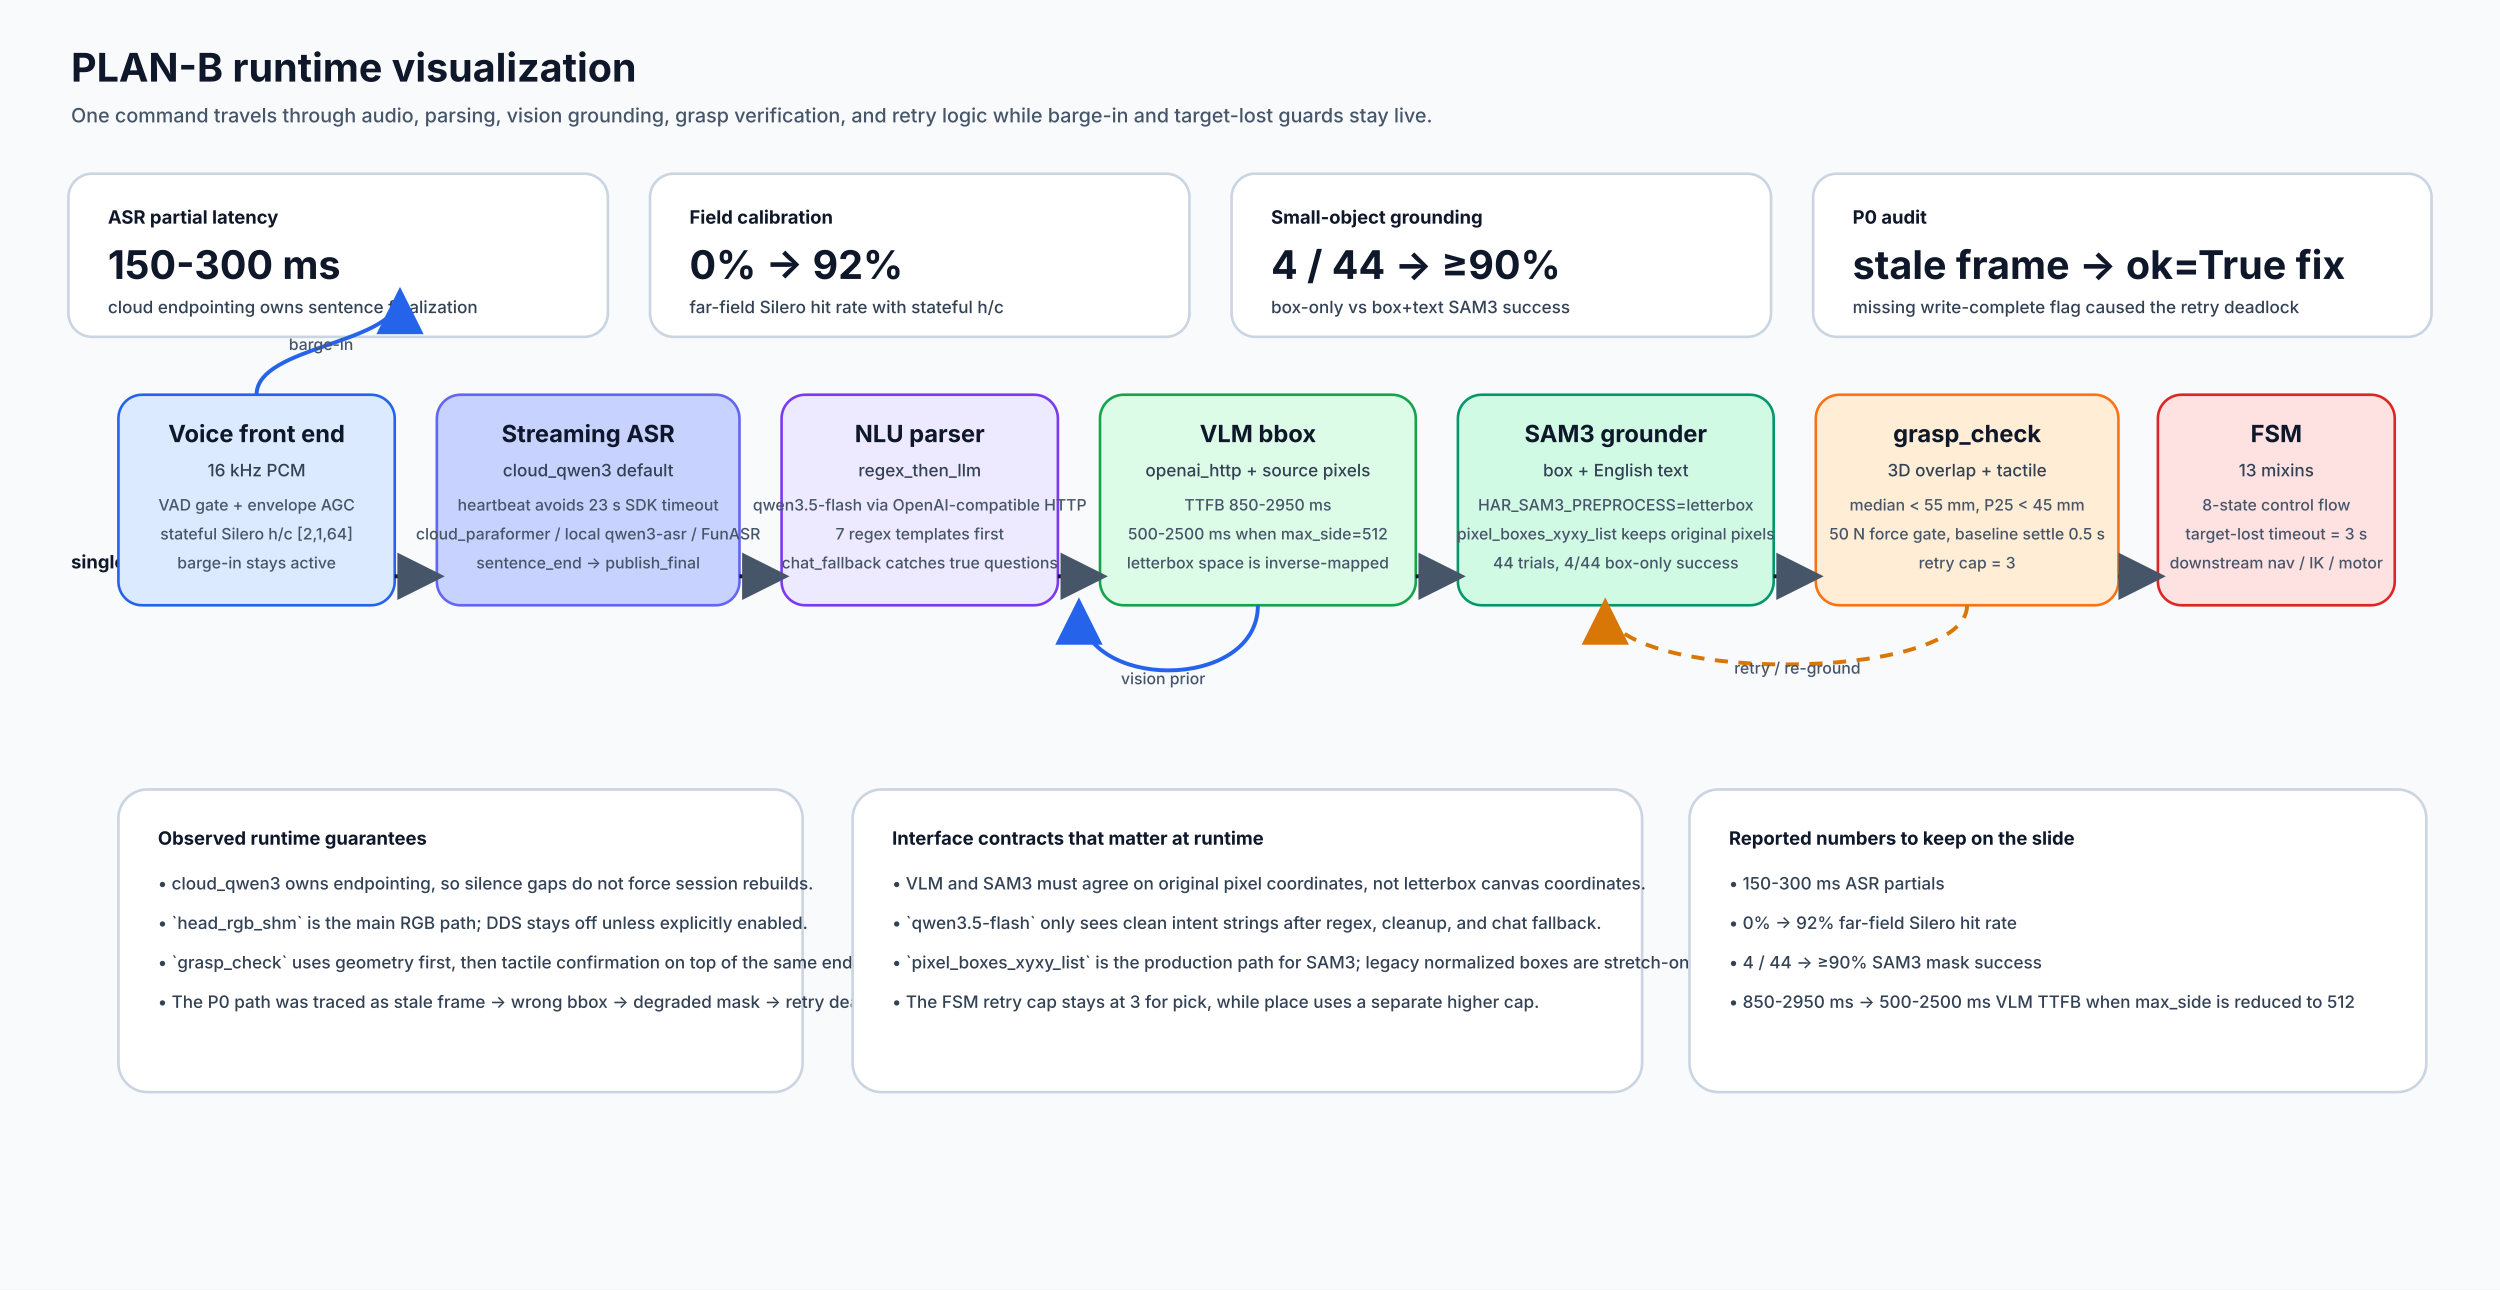
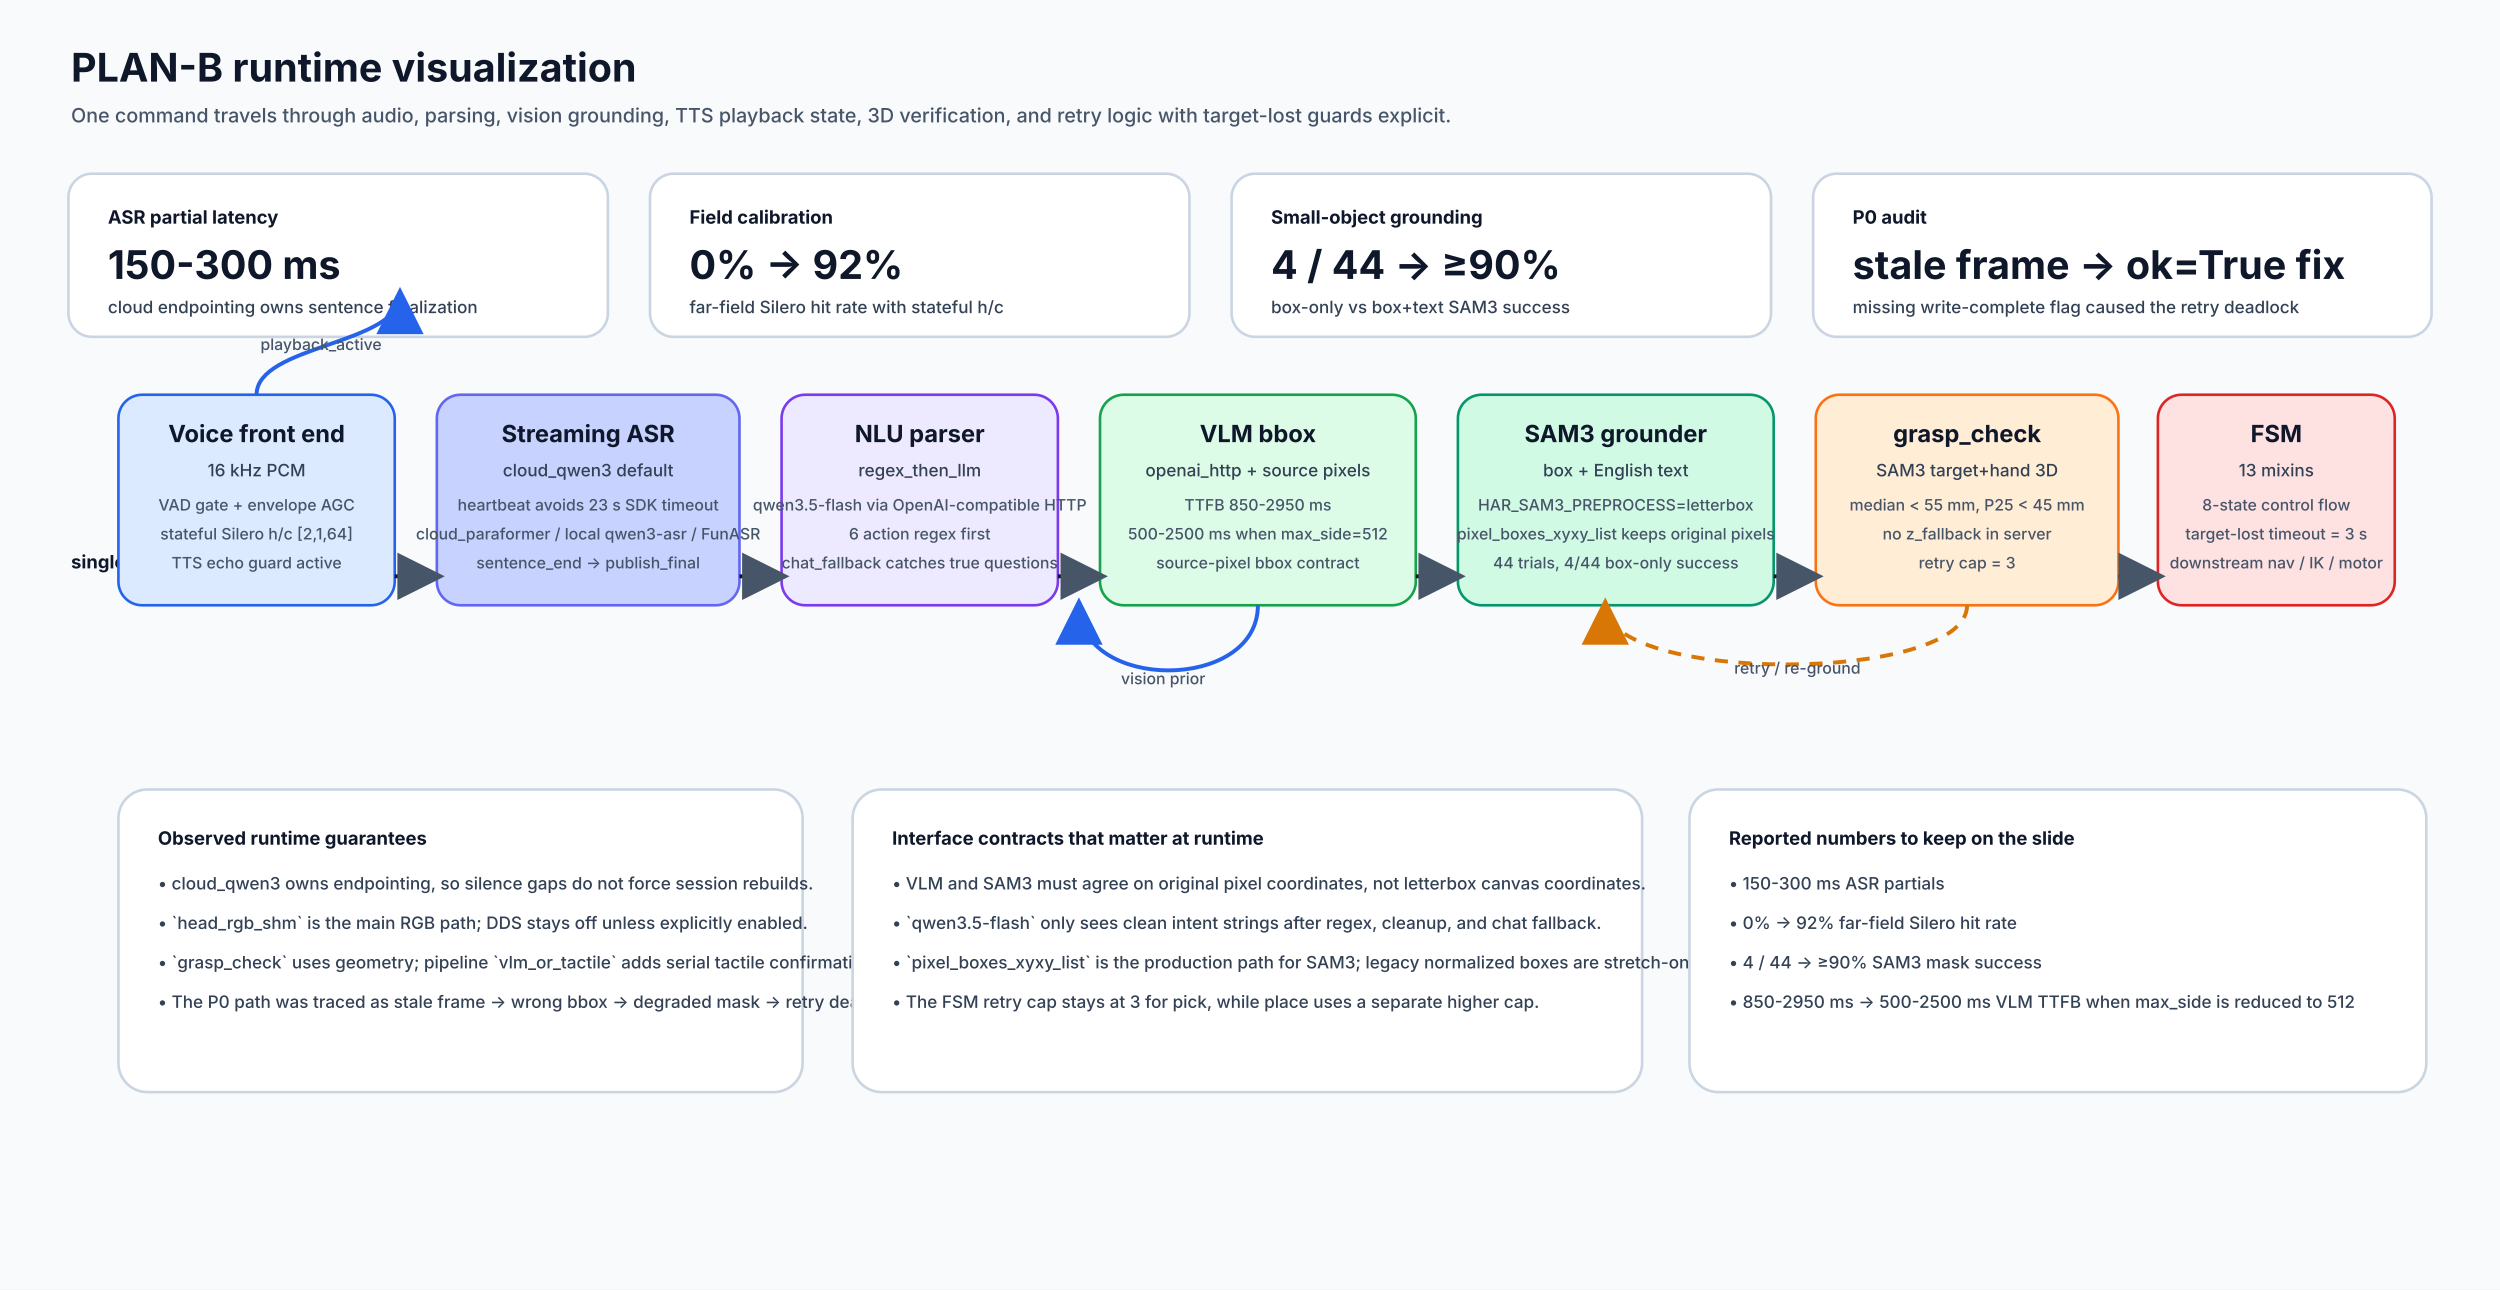
<svg xmlns="http://www.w3.org/2000/svg" viewBox="0 0 1900 980" role="img" aria-labelledby="title desc">
  <defs>
    <marker id="arrow" markerWidth="12" markerHeight="12" refX="10" refY="6" orient="auto">
      <path d="M0,0 L12,6 L0,12 z" fill="#475569" />
    </marker>
    <marker id="arrowBlue" markerWidth="12" markerHeight="12" refX="10" refY="6" orient="auto">
      <path d="M0,0 L12,6 L0,12 z" fill="#2563eb" />
    </marker>
    <marker id="arrowOrange" markerWidth="12" markerHeight="12" refX="10" refY="6" orient="auto">
      <path d="M0,0 L12,6 L0,12 z" fill="#d97706" />
    </marker>
    <style>
      .bg { fill: #f8fafc; }
      .title { font: 700 30px Inter, Arial, sans-serif; fill: #0f172a; }
      .sub { font: 500 15px Inter, Arial, sans-serif; fill: #475569; }
      .card { stroke-width: 2; rx: 18; ry: 18; }
      .label { font: 700 18px Inter, Arial, sans-serif; fill: #0f172a; }
      .note { font: 500 13px Inter, Arial, sans-serif; fill: #334155; }
      .tiny { font: 500 12px Inter, Arial, sans-serif; fill: #475569; }
      .metric { font: 700 14px Inter, Arial, sans-serif; fill: #0f172a; }
      .arrow { stroke: #475569; stroke-width: 3; fill: none; marker-end: url(#arrow); }
      .arrow-blue { stroke: #2563eb; stroke-width: 3; fill: none; marker-end: url(#arrowBlue); }
      .arrow-orange { stroke: #d97706; stroke-width: 3; fill: none; marker-end: url(#arrowOrange); stroke-dasharray: 10 8; }
      .axis { stroke: #94a3b8; stroke-width: 2; }
      .timeline { stroke: #0f172a; stroke-width: 3; fill: none; marker-end: url(#arrow); }
    </style>
  </defs>
  <rect class="bg" x="0" y="0" width="1900" height="980" />
  <text class="title" x="54" y="62">PLAN-B runtime visualization</text>
-   <text class="sub" x="54" y="93">One command travels through audio, parsing, vision grounding, grasp verification, and retry logic while barge-in and target-lost guards stay live.</text>
+   <text class="sub" x="54" y="93">One command travels through audio, parsing, vision grounding, TTS playback state, 3D verification, and retry logic with target-lost guards explicit.</text>
  <rect class="card" x="52" y="132" width="410" height="124" fill="#ffffff" stroke="#cbd5e1" />
  <text class="metric" x="82" y="170">ASR partial latency</text>
  <text class="title" x="82" y="212" font-size="26">150-300 ms</text>
  <text class="note" x="82" y="238">cloud endpointing owns sentence finalization</text>
  <rect class="card" x="494" y="132" width="410" height="124" fill="#ffffff" stroke="#cbd5e1" />
  <text class="metric" x="524" y="170">Field calibration</text>
  <text class="title" x="524" y="212" font-size="26">0% → 92%</text>
  <text class="note" x="524" y="238">far-field Silero hit rate with stateful h/c</text>
  <rect class="card" x="936" y="132" width="410" height="124" fill="#ffffff" stroke="#cbd5e1" />
  <text class="metric" x="966" y="170">Small-object grounding</text>
  <text class="title" x="966" y="212" font-size="26">4 / 44 → ≥90%</text>
  <text class="note" x="966" y="238">box-only vs box+text SAM3 success</text>
  <rect class="card" x="1378" y="132" width="470" height="124" fill="#ffffff" stroke="#cbd5e1" />
  <text class="metric" x="1408" y="170">P0 audit</text>
  <text class="title" x="1408" y="212" font-size="26">stale frame → ok=True fix</text>
  <text class="note" x="1408" y="238">missing write-complete flag caused the retry deadlock</text>
  <line class="axis" x1="92" y1="438" x2="1810" y2="438" />
  <text class="metric" x="54" y="432">single-request timeline</text>
  <rect class="card" x="90" y="300" width="210" height="160" fill="#dbeafe" stroke="#2563eb" />
  <text class="label" x="195" y="336" text-anchor="middle">Voice front end</text>
  <text class="note" x="195" y="362" text-anchor="middle">16 kHz PCM</text>
  <text class="tiny" x="195" y="388" text-anchor="middle">VAD gate + envelope AGC</text>
  <text class="tiny" x="195" y="410" text-anchor="middle">stateful Silero h/c [2,1,64]</text>
-   <text class="tiny" x="195" y="432" text-anchor="middle">barge-in stays active</text>
+   <text class="tiny" x="195" y="432" text-anchor="middle">TTS echo guard active</text>
  <rect class="card" x="332" y="300" width="230" height="160" fill="#c7d2fe" stroke="#6366f1" />
  <text class="label" x="447" y="336" text-anchor="middle">Streaming ASR</text>
  <text class="note" x="447" y="362" text-anchor="middle">cloud_qwen3 default</text>
  <text class="tiny" x="447" y="388" text-anchor="middle">heartbeat avoids 23 s SDK timeout</text>
  <text class="tiny" x="447" y="410" text-anchor="middle">cloud_paraformer / local qwen3-asr / FunASR</text>
  <text class="tiny" x="447" y="432" text-anchor="middle">sentence_end -&gt; publish_final</text>
  <rect class="card" x="594" y="300" width="210" height="160" fill="#ede9fe" stroke="#7c3aed" />
  <text class="label" x="699" y="336" text-anchor="middle">NLU parser</text>
  <text class="note" x="699" y="362" text-anchor="middle">regex_then_llm</text>
  <text class="tiny" x="699" y="388" text-anchor="middle">qwen3.5-flash via OpenAI-compatible HTTP</text>
-   <text class="tiny" x="699" y="410" text-anchor="middle">7 regex templates first</text>
+   <text class="tiny" x="699" y="410" text-anchor="middle">6 action regex first</text>
  <text class="tiny" x="699" y="432" text-anchor="middle">chat_fallback catches true questions</text>
  <rect class="card" x="836" y="300" width="240" height="160" fill="#dcfce7" stroke="#16a34a" />
  <text class="label" x="956" y="336" text-anchor="middle">VLM bbox</text>
  <text class="note" x="956" y="362" text-anchor="middle">openai_http + source pixels</text>
  <text class="tiny" x="956" y="388" text-anchor="middle">TTFB 850-2950 ms</text>
  <text class="tiny" x="956" y="410" text-anchor="middle">500-2500 ms when max_side=512</text>
-   <text class="tiny" x="956" y="432" text-anchor="middle">letterbox space is inverse-mapped</text>
+   <text class="tiny" x="956" y="432" text-anchor="middle">source-pixel bbox contract</text>
  <rect class="card" x="1108" y="300" width="240" height="160" fill="#d1fae5" stroke="#059669" />
  <text class="label" x="1228" y="336" text-anchor="middle">SAM3 grounder</text>
  <text class="note" x="1228" y="362" text-anchor="middle">box + English text</text>
  <text class="tiny" x="1228" y="388" text-anchor="middle">HAR_SAM3_PREPROCESS=letterbox</text>
  <text class="tiny" x="1228" y="410" text-anchor="middle">pixel_boxes_xyxy_list keeps original pixels</text>
  <text class="tiny" x="1228" y="432" text-anchor="middle">44 trials, 4/44 box-only success</text>
  <rect class="card" x="1380" y="300" width="230" height="160" fill="#ffedd5" stroke="#f97316" />
  <text class="label" x="1495" y="336" text-anchor="middle">grasp_check</text>
-   <text class="note" x="1495" y="362" text-anchor="middle">3D overlap + tactile</text>
+   <text class="note" x="1495" y="362" text-anchor="middle">SAM3 target+hand 3D</text>
  <text class="tiny" x="1495" y="388" text-anchor="middle">median &lt; 55 mm, P25 &lt; 45 mm</text>
-   <text class="tiny" x="1495" y="410" text-anchor="middle">50 N force gate, baseline settle 0.5 s</text>
+   <text class="tiny" x="1495" y="410" text-anchor="middle">no z_fallback in server</text>
  <text class="tiny" x="1495" y="432" text-anchor="middle">retry cap = 3</text>
  <rect class="card" x="1640" y="300" width="180" height="160" fill="#fee2e2" stroke="#dc2626" />
  <text class="label" x="1730" y="336" text-anchor="middle">FSM</text>
  <text class="note" x="1730" y="362" text-anchor="middle">13 mixins</text>
  <text class="tiny" x="1730" y="388" text-anchor="middle">8-state control flow</text>
  <text class="tiny" x="1730" y="410" text-anchor="middle">target-lost timeout = 3 s</text>
  <text class="tiny" x="1730" y="432" text-anchor="middle">downstream nav / IK / motor</text>
  <path class="timeline" d="M300 438 L332 438" />
  <path class="timeline" d="M562 438 L594 438" />
  <path class="timeline" d="M804 438 L836 438" />
  <path class="timeline" d="M1076 438 L1108 438" />
  <path class="timeline" d="M1348 438 L1380 438" />
  <path class="timeline" d="M1610 438 L1640 438" />
  <path class="arrow-blue" d="M195 300 C195 262, 304 262, 304 224" />
-   <text class="tiny" x="244" y="266" text-anchor="middle">barge-in</text>
+   <text class="tiny" x="244" y="266" text-anchor="middle">playback_active</text>
  <path class="arrow-orange" d="M1495 460 C1495 520, 1220 520, 1220 460" />
  <text class="tiny" x="1366" y="512" text-anchor="middle">retry / re-ground</text>
  <path class="arrow-blue" d="M956 460 C956 526, 820 526, 820 460" />
  <text class="tiny" x="884" y="520" text-anchor="middle">vision prior</text>
  <rect x="90" y="600" width="520" height="230" rx="22" fill="#ffffff" stroke="#cbd5e1" stroke-width="2" />
  <text class="metric" x="120" y="642">Observed runtime guarantees</text>
  <text class="note" x="120" y="676">• cloud_qwen3 owns endpointing, so silence gaps do not force session rebuilds.</text>
  <text class="note" x="120" y="706">• `head_rgb_shm` is the main RGB path; DDS stays off unless explicitly enabled.</text>
-   <text class="note" x="120" y="736">• `grasp_check` uses geometry first, then tactile confirmation on top of the same endpoint.</text>
+   <text class="note" x="120" y="736">• `grasp_check` uses geometry; pipeline `vlm_or_tactile` adds serial tactile confirmation.</text>
  <text class="note" x="120" y="766">• The P0 path was traced as stale frame → wrong bbox → degraded mask → retry deadlock.</text>
  <rect x="648" y="600" width="600" height="230" rx="22" fill="#ffffff" stroke="#cbd5e1" stroke-width="2" />
  <text class="metric" x="678" y="642">Interface contracts that matter at runtime</text>
  <text class="note" x="678" y="676">• VLM and SAM3 must agree on original pixel coordinates, not letterbox canvas coordinates.</text>
  <text class="note" x="678" y="706">• `qwen3.5-flash` only sees clean intent strings after regex, cleanup, and chat fallback.</text>
  <text class="note" x="678" y="736">• `pixel_boxes_xyxy_list` is the production path for SAM3; legacy normalized boxes are stretch-only.</text>
  <text class="note" x="678" y="766">• The FSM retry cap stays at 3 for pick, while place uses a separate higher cap.</text>
  <rect x="1284" y="600" width="560" height="230" rx="22" fill="#ffffff" stroke="#cbd5e1" stroke-width="2" />
  <text class="metric" x="1314" y="642">Reported numbers to keep on the slide</text>
  <text class="note" x="1314" y="676">• 150-300 ms ASR partials</text>
  <text class="note" x="1314" y="706">• 0% → 92% far-field Silero hit rate</text>
  <text class="note" x="1314" y="736">• 4 / 44 → ≥90% SAM3 mask success</text>
  <text class="note" x="1314" y="766">• 850-2950 ms → 500-2500 ms VLM TTFB when max_side is reduced to 512</text>
</svg>
